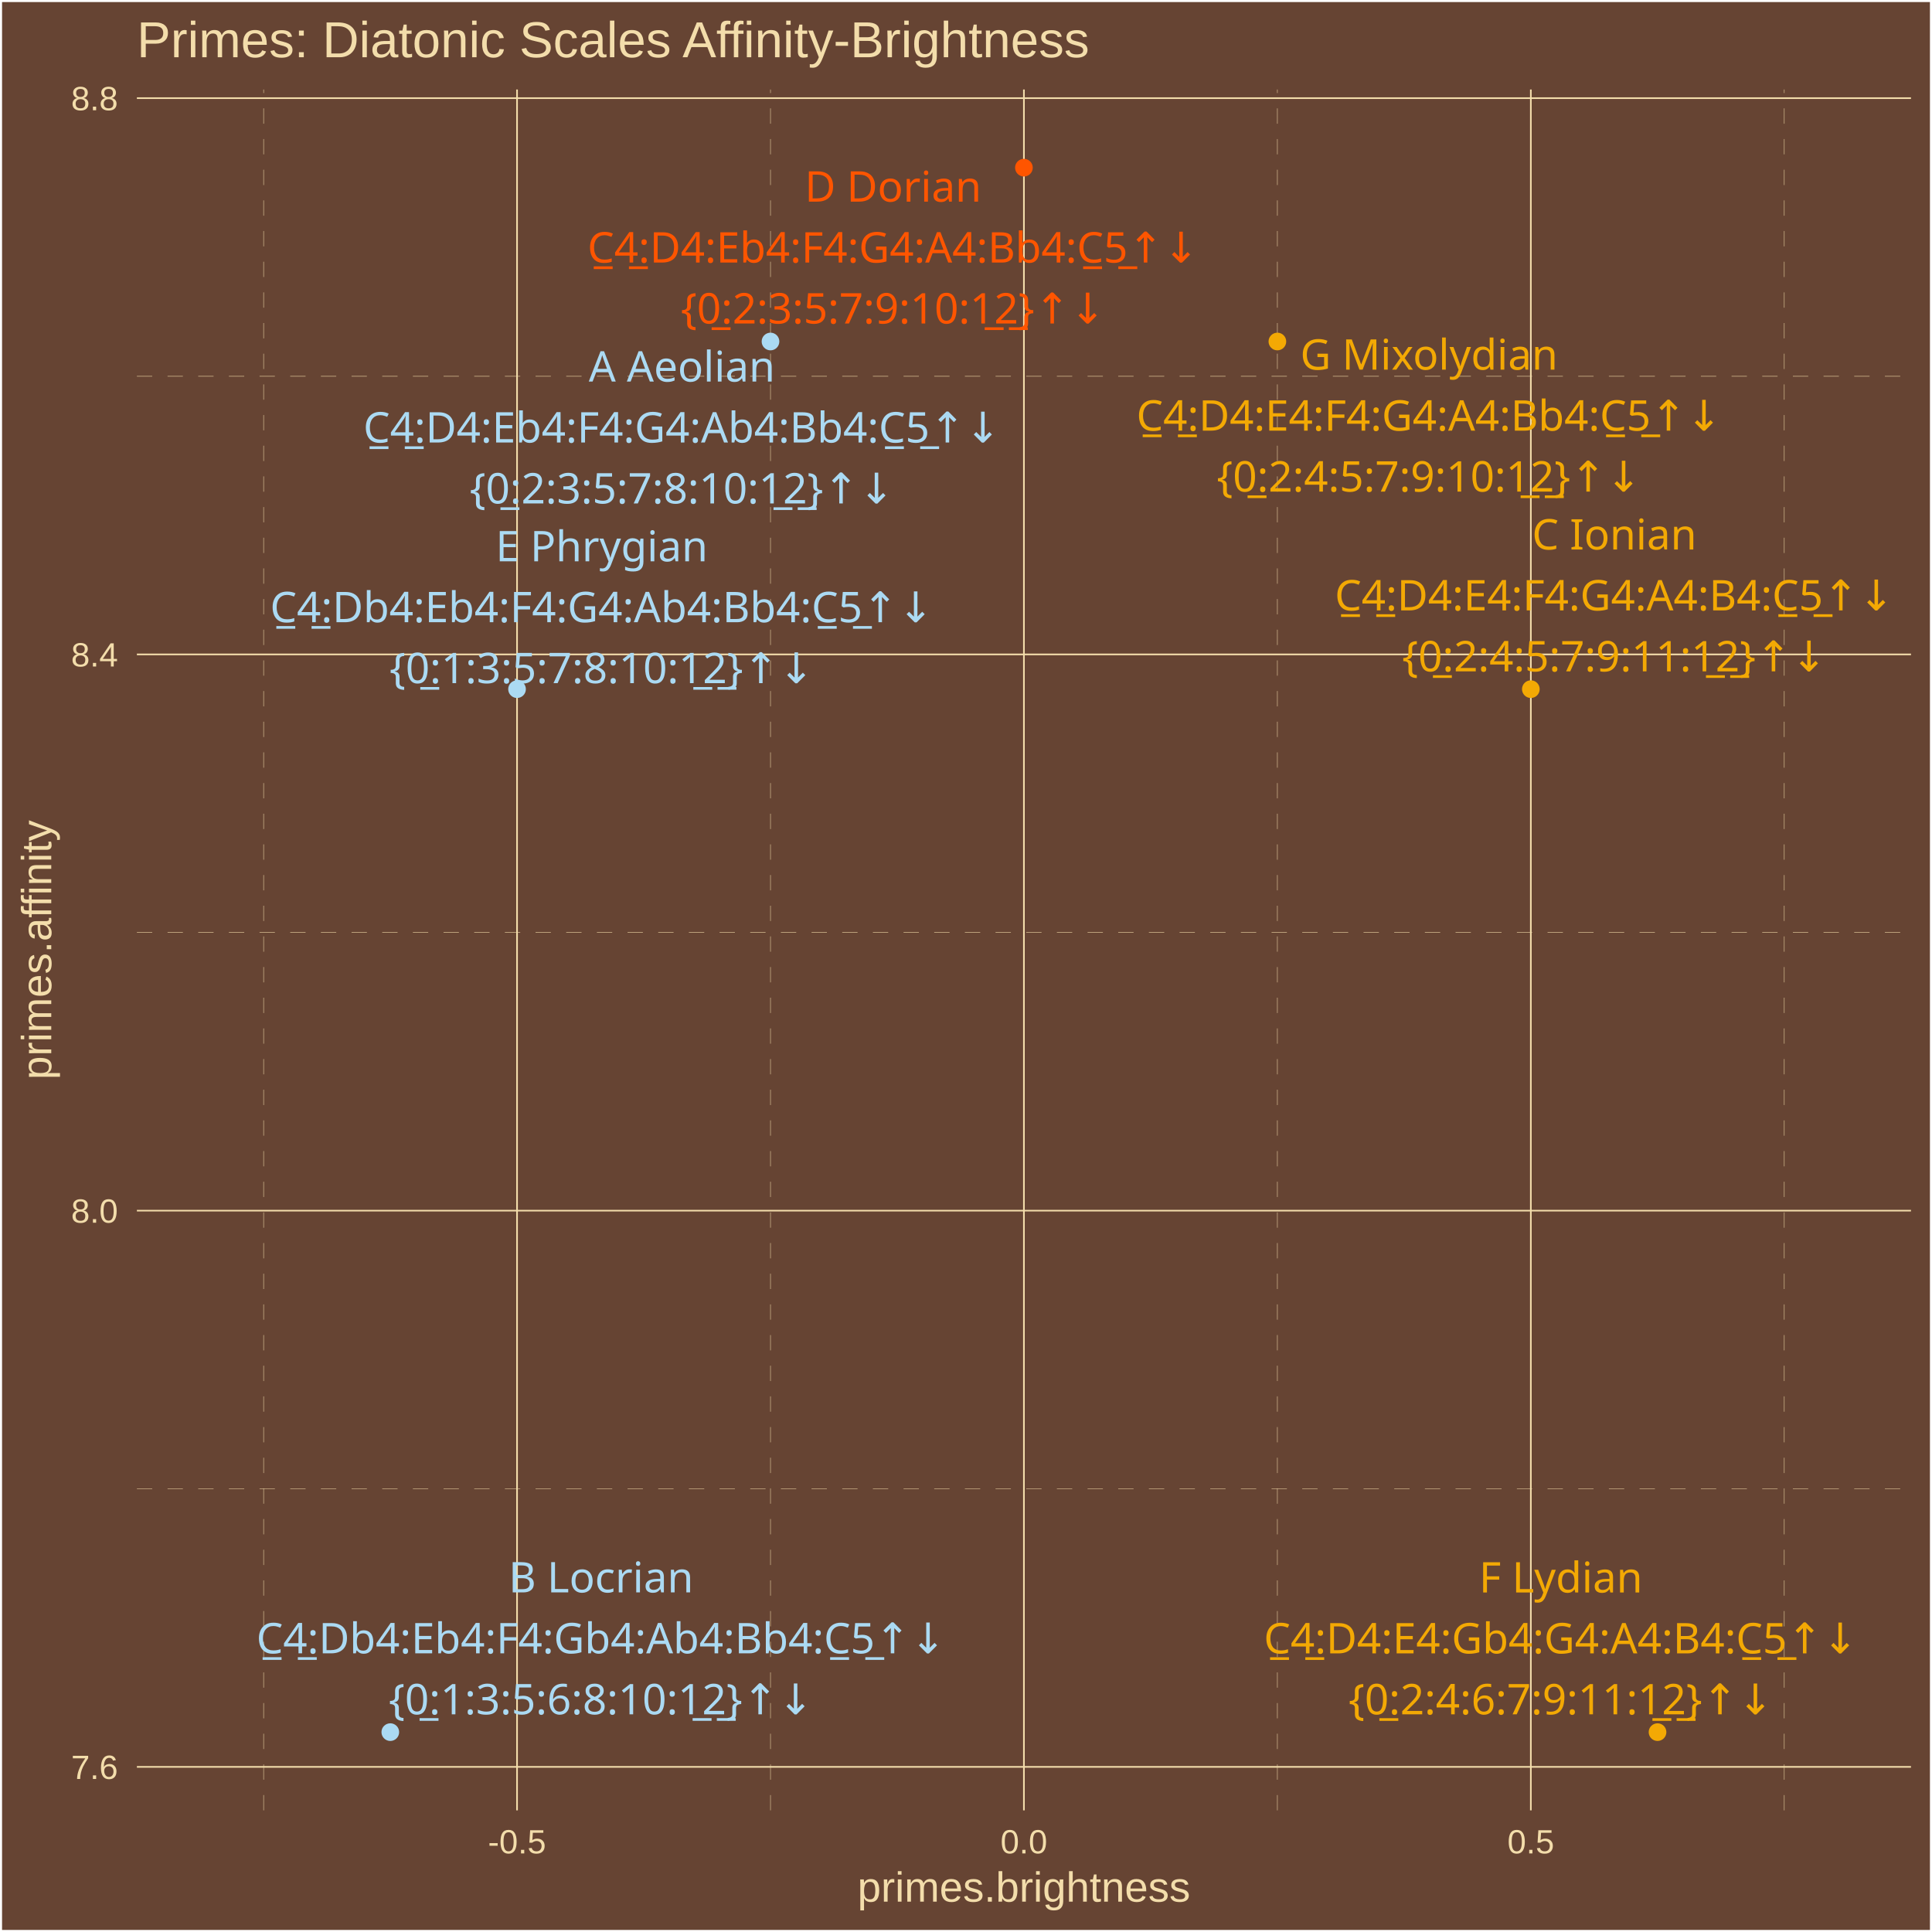
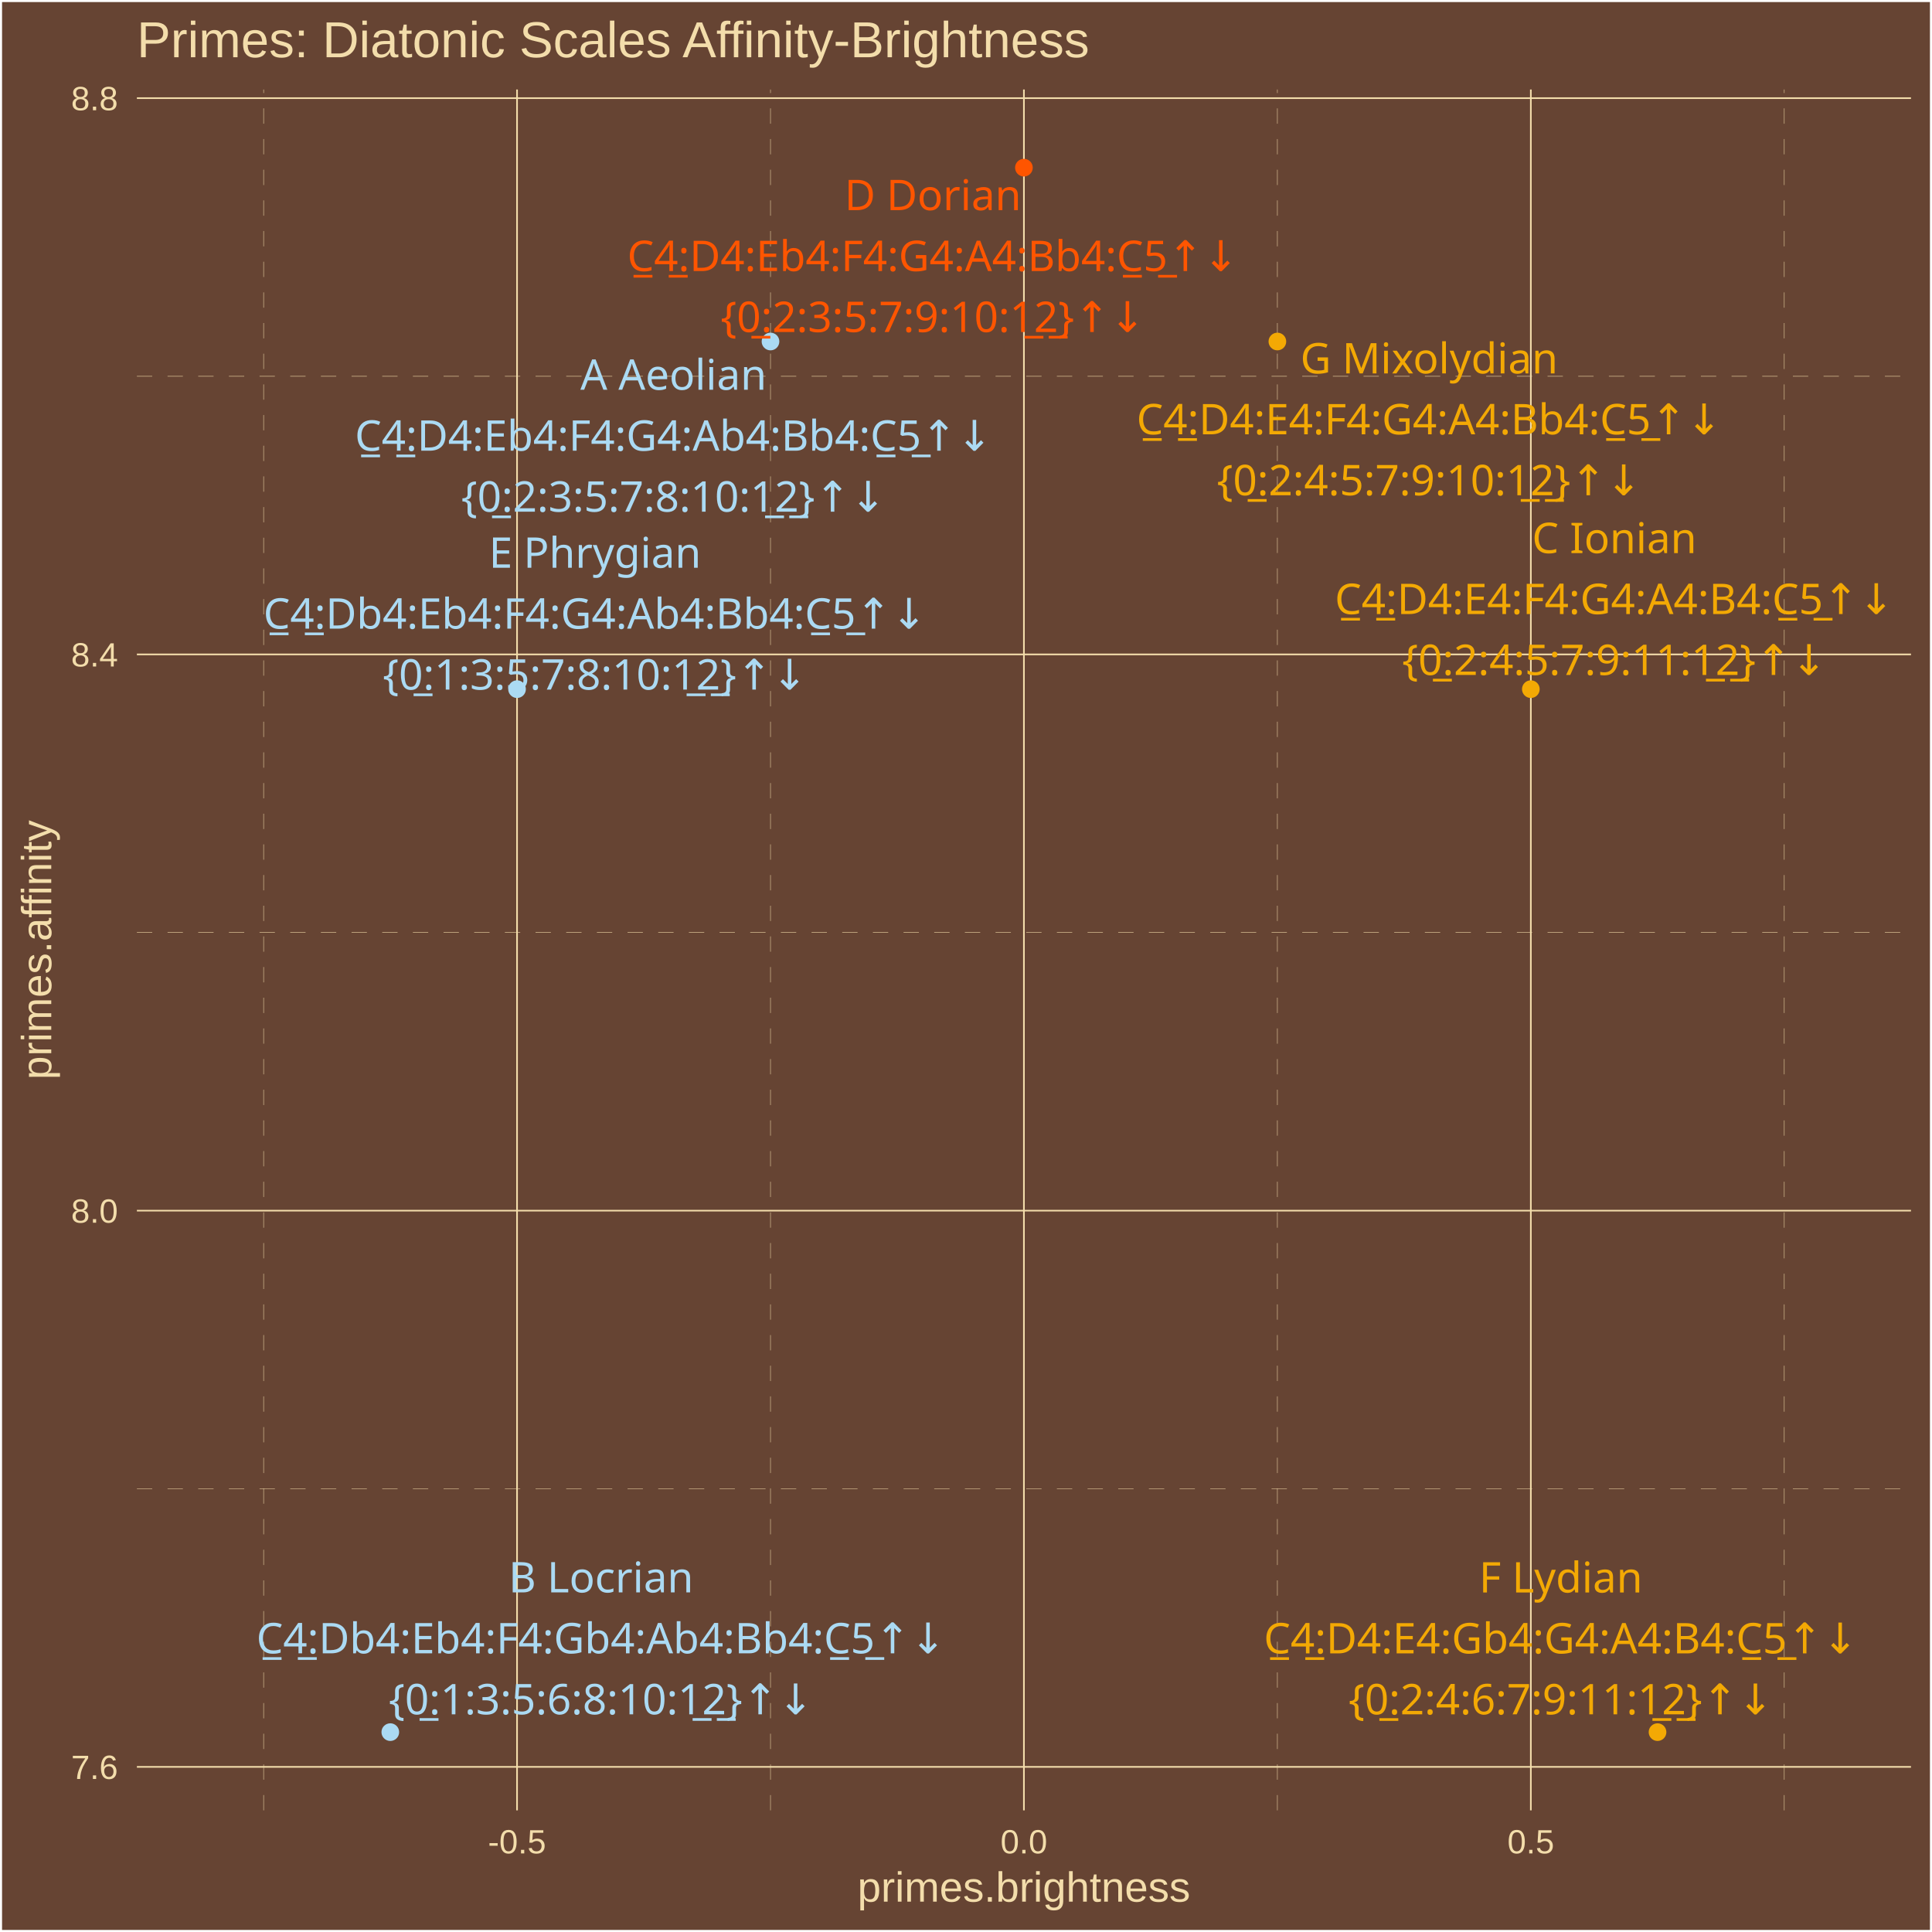
<svg xmlns="http://www.w3.org/2000/svg" class="svglite" width="504.00pt" height="504.00pt" viewBox="0 0 504.00 504.00">
  <defs>
    <style type="text/css">
    .svglite line, .svglite polyline, .svglite polygon, .svglite path, .svglite rect, .svglite circle {
      fill: none;
      stroke: #000000;
      stroke-linecap: round;
      stroke-linejoin: round;
      stroke-miterlimit: 10.00;
    }
    .svglite text {
      white-space: pre;
    }
  </style>
  </defs>
  <rect width="100%" height="100%" style="stroke: none; fill: #664433;" />
  <defs>
    <clipPath id="cpMC4wMHw1MDQuMDB8MC4wMHw1MDQuMDA=">
      <rect x="0.00" y="0.00" width="504.00" height="504.00" />
    </clipPath>
  </defs>
  <g clip-path="url(#cpMC4wMHw1MDQuMDB8MC4wMHw1MDQuMDA=)">
    <rect x="0.00" y="-0" width="504.00" height="504.00" style="stroke-width: 1.07; stroke: #FFFFFF; fill: #664433;" />
  </g>
  <defs>
    <clipPath id="cpMzUuNzF8NDk4LjUyfDIzLjM0fDQ3Mi4yNw==">
      <rect x="35.71" y="23.34" width="462.81" height="448.93" />
    </clipPath>
  </defs>
  <g clip-path="url(#cpMzUuNzF8NDk4LjUyfDIzLjM0fDQ3Mi4yNw==)">
    <rect x="35.71" y="23.34" width="462.81" height="448.93" style="stroke-width: 1.07; stroke: none; fill: #664433;" />
    <polyline points="35.71,388.38 498.52,388.38 " style="stroke-width: 0.11; stroke: #F3DDAB; stroke-dasharray: 4.00,4.00; stroke-linecap: butt;" />
    <polyline points="35.71,243.27 498.52,243.27 " style="stroke-width: 0.11; stroke: #F3DDAB; stroke-dasharray: 4.00,4.00; stroke-linecap: butt;" />
    <polyline points="35.71,98.16 498.52,98.16 " style="stroke-width: 0.11; stroke: #F3DDAB; stroke-dasharray: 4.00,4.00; stroke-linecap: butt;" />
    <polyline points="68.77,472.27 68.77,23.34 " style="stroke-width: 0.11; stroke: #F3DDAB; stroke-dasharray: 4.00,4.00; stroke-linecap: butt;" />
    <polyline points="201.00,472.27 201.00,23.34 " style="stroke-width: 0.11; stroke: #F3DDAB; stroke-dasharray: 4.00,4.00; stroke-linecap: butt;" />
    <polyline points="333.23,472.27 333.23,23.34 " style="stroke-width: 0.11; stroke: #F3DDAB; stroke-dasharray: 4.00,4.00; stroke-linecap: butt;" />
    <polyline points="465.46,472.27 465.46,23.34 " style="stroke-width: 0.11; stroke: #F3DDAB; stroke-dasharray: 4.00,4.00; stroke-linecap: butt;" />
    <polyline points="35.71,460.93 498.52,460.93 " style="stroke-width: 0.43; stroke: #F3DDAB; stroke-linecap: butt;" />
    <polyline points="35.71,315.82 498.52,315.82 " style="stroke-width: 0.43; stroke: #F3DDAB; stroke-linecap: butt;" />
    <polyline points="35.71,170.71 498.52,170.71 " style="stroke-width: 0.43; stroke: #F3DDAB; stroke-linecap: butt;" />
    <polyline points="35.71,25.60 498.52,25.60 " style="stroke-width: 0.43; stroke: #F3DDAB; stroke-linecap: butt;" />
    <polyline points="134.88,472.27 134.88,23.34 " style="stroke-width: 0.43; stroke: #F3DDAB; stroke-linecap: butt;" />
    <polyline points="267.11,472.27 267.11,23.34 " style="stroke-width: 0.43; stroke: #F3DDAB; stroke-linecap: butt;" />
    <polyline points="399.35,472.27 399.35,23.34 " style="stroke-width: 0.43; stroke: #F3DDAB; stroke-linecap: butt;" />
    <circle cx="101.82" cy="451.86" r="1.95" style="stroke-width: 0.71; stroke: #ABDAF3; fill: #ABDAF3;" />
    <circle cx="134.88" cy="179.78" r="1.95" style="stroke-width: 0.71; stroke: #ABDAF3; fill: #ABDAF3;" />
    <circle cx="201.00" cy="89.09" r="1.95" style="stroke-width: 0.71; stroke: #ABDAF3; fill: #ABDAF3;" />
    <circle cx="267.11" cy="43.74" r="1.95" style="stroke-width: 0.71; stroke: #FF5500; fill: #FF5500;" />
    <circle cx="333.23" cy="89.09" r="1.95" style="stroke-width: 0.71; stroke: #F3A904; fill: #F3A904;" />
    <circle cx="399.35" cy="179.78" r="1.95" style="stroke-width: 0.71; stroke: #F3A904; fill: #F3A904;" />
    <circle cx="432.40" cy="451.86" r="1.95" style="stroke-width: 0.71; stroke: #F3A904; fill: #F3A904;" />
    <text x="156.79" y="415.41" text-anchor="middle" style="font-size: 11.04px;fill: #ABDAF3; font-family: &quot;Arial Unicode MS&quot;;" textLength="46.60px" lengthAdjust="spacingAndGlyphs">B Locrian</text>
    <text x="156.79" y="431.31" text-anchor="middle" style="font-size: 11.04px;fill: #ABDAF3; font-family: &quot;Arial Unicode MS&quot;;" textLength="178.23px" lengthAdjust="spacingAndGlyphs">C̲4̲:Db4:Eb4:F4:Gb4:Ab4:Bb4:C̲5̲↑↓</text>
    <text x="156.79" y="447.21" text-anchor="middle" style="font-size: 11.04px;fill: #ABDAF3; font-family: &quot;Arial Unicode MS&quot;;" textLength="105.91px" lengthAdjust="spacingAndGlyphs">{0̲:1:3:5:6:8:10:1̲2̲}↑↓</text>
-     <text x="156.97" y="146.43" text-anchor="middle" style="font-size: 11.04px;fill: #ABDAF3; font-family: &quot;Arial Unicode MS&quot;;" textLength="53.96px" lengthAdjust="spacingAndGlyphs">E Phrygian</text>
-     <text x="156.97" y="162.32" text-anchor="middle" style="font-size: 11.04px;fill: #ABDAF3; font-family: &quot;Arial Unicode MS&quot;;" textLength="172.09px" lengthAdjust="spacingAndGlyphs">C̲4̲:Db4:Eb4:F4:G4:Ab4:Bb4:C̲5̲↑↓</text>
-     <text x="156.97" y="178.22" text-anchor="middle" style="font-size: 11.04px;fill: #ABDAF3; font-family: &quot;Arial Unicode MS&quot;;" textLength="105.91px" lengthAdjust="spacingAndGlyphs">{0̲:1:3:5:7:8:10:1̲2̲}↑↓</text>
-     <text x="177.89" y="99.54" text-anchor="middle" style="font-size: 11.04px;fill: #ABDAF3; font-family: &quot;Arial Unicode MS&quot;;" textLength="47.22px" lengthAdjust="spacingAndGlyphs">A Aeolian</text>
-     <text x="177.89" y="115.44" text-anchor="middle" style="font-size: 11.04px;fill: #ABDAF3; font-family: &quot;Arial Unicode MS&quot;;" textLength="165.96px" lengthAdjust="spacingAndGlyphs">C̲4̲:D4:Eb4:F4:G4:Ab4:Bb4:C̲5̲↑↓</text>
-     <text x="177.89" y="131.34" text-anchor="middle" style="font-size: 11.04px;fill: #ABDAF3; font-family: &quot;Arial Unicode MS&quot;;" textLength="105.91px" lengthAdjust="spacingAndGlyphs">{0̲:2:3:5:7:8:10:1̲2̲}↑↓</text>
-     <text x="232.98" y="52.60" text-anchor="middle" style="font-size: 11.04px;fill: #FF5500; font-family: &quot;Arial Unicode MS&quot;;" textLength="43.52px" lengthAdjust="spacingAndGlyphs">D Dorian</text>
-     <text x="232.98" y="68.49" text-anchor="middle" style="font-size: 11.04px;fill: #FF5500; font-family: &quot;Arial Unicode MS&quot;;" textLength="159.83px" lengthAdjust="spacingAndGlyphs">C̲4̲:D4:Eb4:F4:G4:A4:Bb4:C̲5̲↑↓</text>
-     <text x="232.98" y="84.39" text-anchor="middle" style="font-size: 11.04px;fill: #FF5500; font-family: &quot;Arial Unicode MS&quot;;" textLength="105.91px" lengthAdjust="spacingAndGlyphs">{0̲:2:3:5:7:9:10:1̲2̲}↑↓</text>
-     <text x="372.79" y="96.44" text-anchor="middle" style="font-size: 11.04px;fill: #F3A904; font-family: &quot;Arial Unicode MS&quot;;" textLength="63.75px" lengthAdjust="spacingAndGlyphs">G Mixolydian</text>
-     <text x="372.79" y="112.34" text-anchor="middle" style="font-size: 11.04px;fill: #F3A904; font-family: &quot;Arial Unicode MS&quot;;" textLength="153.69px" lengthAdjust="spacingAndGlyphs">C̲4̲:D4:E4:F4:G4:A4:Bb4:C̲5̲↑↓</text>
-     <text x="372.79" y="128.24" text-anchor="middle" style="font-size: 11.04px;fill: #F3A904; font-family: &quot;Arial Unicode MS&quot;;" textLength="105.91px" lengthAdjust="spacingAndGlyphs">{0̲:2:4:5:7:9:10:1̲2̲}↑↓</text>
-     <text x="421.14" y="143.35" text-anchor="middle" style="font-size: 11.04px;fill: #F3A904; font-family: &quot;Arial Unicode MS&quot;;" textLength="41.08px" lengthAdjust="spacingAndGlyphs">C Ionian</text>
-     <text x="421.14" y="159.24" text-anchor="middle" style="font-size: 11.04px;fill: #F3A904; font-family: &quot;Arial Unicode MS&quot;;" textLength="147.56px" lengthAdjust="spacingAndGlyphs">C̲4̲:D4:E4:F4:G4:A4:B4:C̲5̲↑↓</text>
-     <text x="421.14" y="175.14" text-anchor="middle" style="font-size: 11.04px;fill: #F3A904; font-family: &quot;Arial Unicode MS&quot;;" textLength="105.91px" lengthAdjust="spacingAndGlyphs">{0̲:2:4:5:7:9:11:1̲2̲}↑↓</text>
+     <text x="155.22" y="148.11" text-anchor="middle" style="font-size: 11.04px;fill: #ABDAF3; font-family: &quot;Arial Unicode MS&quot;;" textLength="53.96px" lengthAdjust="spacingAndGlyphs">E Phrygian</text>
+     <text x="155.22" y="164.00" text-anchor="middle" style="font-size: 11.04px;fill: #ABDAF3; font-family: &quot;Arial Unicode MS&quot;;" textLength="172.09px" lengthAdjust="spacingAndGlyphs">C̲4̲:Db4:Eb4:F4:G4:Ab4:Bb4:C̲5̲↑↓</text>
+     <text x="155.22" y="179.90" text-anchor="middle" style="font-size: 11.04px;fill: #ABDAF3; font-family: &quot;Arial Unicode MS&quot;;" textLength="105.91px" lengthAdjust="spacingAndGlyphs">{0̲:1:3:5:7:8:10:1̲2̲}↑↓</text>
+     <text x="175.69" y="101.68" text-anchor="middle" style="font-size: 11.04px;fill: #ABDAF3; font-family: &quot;Arial Unicode MS&quot;;" textLength="47.22px" lengthAdjust="spacingAndGlyphs">A Aeolian</text>
+     <text x="175.69" y="117.58" text-anchor="middle" style="font-size: 11.04px;fill: #ABDAF3; font-family: &quot;Arial Unicode MS&quot;;" textLength="165.96px" lengthAdjust="spacingAndGlyphs">C̲4̲:D4:Eb4:F4:G4:Ab4:Bb4:C̲5̲↑↓</text>
+     <text x="175.69" y="133.48" text-anchor="middle" style="font-size: 11.04px;fill: #ABDAF3; font-family: &quot;Arial Unicode MS&quot;;" textLength="105.91px" lengthAdjust="spacingAndGlyphs">{0̲:2:3:5:7:8:10:1̲2̲}↑↓</text>
+     <text x="243.36" y="54.82" text-anchor="middle" style="font-size: 11.04px;fill: #FF5500; font-family: &quot;Arial Unicode MS&quot;;" textLength="43.52px" lengthAdjust="spacingAndGlyphs">D Dorian</text>
+     <text x="243.36" y="70.71" text-anchor="middle" style="font-size: 11.04px;fill: #FF5500; font-family: &quot;Arial Unicode MS&quot;;" textLength="159.83px" lengthAdjust="spacingAndGlyphs">C̲4̲:D4:Eb4:F4:G4:A4:Bb4:C̲5̲↑↓</text>
+     <text x="243.36" y="86.61" text-anchor="middle" style="font-size: 11.04px;fill: #FF5500; font-family: &quot;Arial Unicode MS&quot;;" textLength="105.91px" lengthAdjust="spacingAndGlyphs">{0̲:2:3:5:7:9:10:1̲2̲}↑↓</text>
+     <text x="372.82" y="97.41" text-anchor="middle" style="font-size: 11.04px;fill: #F3A904; font-family: &quot;Arial Unicode MS&quot;;" textLength="63.75px" lengthAdjust="spacingAndGlyphs">G Mixolydian</text>
+     <text x="372.82" y="113.30" text-anchor="middle" style="font-size: 11.04px;fill: #F3A904; font-family: &quot;Arial Unicode MS&quot;;" textLength="153.69px" lengthAdjust="spacingAndGlyphs">C̲4̲:D4:E4:F4:G4:A4:Bb4:C̲5̲↑↓</text>
+     <text x="372.82" y="129.20" text-anchor="middle" style="font-size: 11.04px;fill: #F3A904; font-family: &quot;Arial Unicode MS&quot;;" textLength="105.91px" lengthAdjust="spacingAndGlyphs">{0̲:2:4:5:7:9:10:1̲2̲}↑↓</text>
+     <text x="421.14" y="144.29" text-anchor="middle" style="font-size: 11.04px;fill: #F3A904; font-family: &quot;Arial Unicode MS&quot;;" textLength="41.08px" lengthAdjust="spacingAndGlyphs">C Ionian</text>
+     <text x="421.14" y="160.19" text-anchor="middle" style="font-size: 11.04px;fill: #F3A904; font-family: &quot;Arial Unicode MS&quot;;" textLength="147.56px" lengthAdjust="spacingAndGlyphs">C̲4̲:D4:E4:F4:G4:A4:B4:C̲5̲↑↓</text>
+     <text x="421.14" y="176.08" text-anchor="middle" style="font-size: 11.04px;fill: #F3A904; font-family: &quot;Arial Unicode MS&quot;;" textLength="105.91px" lengthAdjust="spacingAndGlyphs">{0̲:2:4:5:7:9:11:1̲2̲}↑↓</text>
    <text x="407.17" y="415.43" text-anchor="middle" style="font-size: 11.04px;fill: #F3A904; font-family: &quot;Arial Unicode MS&quot;;" textLength="42.31px" lengthAdjust="spacingAndGlyphs">F Lydian</text>
    <text x="407.17" y="431.32" text-anchor="middle" style="font-size: 11.04px;fill: #F3A904; font-family: &quot;Arial Unicode MS&quot;;" textLength="155.53px" lengthAdjust="spacingAndGlyphs">C̲4̲:D4:E4:Gb4:G4:A4:B4:C̲5̲↑↓</text>
    <text x="407.17" y="447.22" text-anchor="middle" style="font-size: 11.04px;fill: #F3A904; font-family: &quot;Arial Unicode MS&quot;;" textLength="105.91px" lengthAdjust="spacingAndGlyphs">{0̲:2:4:6:7:9:11:1̲2̲}↑↓</text>
  </g>
  <g clip-path="url(#cpMC4wMHw1MDQuMDB8MC4wMHw1MDQuMDA=)">
    <text x="30.78" y="464.08" text-anchor="end" style="font-size: 8.80px;fill: #F3DDAB; font-family: &quot;Arial&quot;;" textLength="12.23px" lengthAdjust="spacingAndGlyphs">7.6</text>
    <text x="30.78" y="318.97" text-anchor="end" style="font-size: 8.80px;fill: #F3DDAB; font-family: &quot;Arial&quot;;" textLength="12.23px" lengthAdjust="spacingAndGlyphs">8.0</text>
    <text x="30.78" y="173.87" text-anchor="end" style="font-size: 8.80px;fill: #F3DDAB; font-family: &quot;Arial&quot;;" textLength="12.23px" lengthAdjust="spacingAndGlyphs">8.4</text>
    <text x="30.78" y="28.76" text-anchor="end" style="font-size: 8.80px;fill: #F3DDAB; font-family: &quot;Arial&quot;;" textLength="12.23px" lengthAdjust="spacingAndGlyphs">8.8</text>
    <text x="134.88" y="483.50" text-anchor="middle" style="font-size: 8.80px;fill: #F3DDAB; font-family: &quot;Arial&quot;;" textLength="15.16px" lengthAdjust="spacingAndGlyphs">-0.5</text>
    <text x="267.11" y="483.50" text-anchor="middle" style="font-size: 8.80px;fill: #F3DDAB; font-family: &quot;Arial&quot;;" textLength="12.23px" lengthAdjust="spacingAndGlyphs">0.0</text>
    <text x="399.35" y="483.50" text-anchor="middle" style="font-size: 8.80px;fill: #F3DDAB; font-family: &quot;Arial&quot;;" textLength="12.23px" lengthAdjust="spacingAndGlyphs">0.5</text>
    <text x="267.11" y="496.09" text-anchor="middle" style="font-size: 11.00px;fill: #F3DDAB; font-family: &quot;Arial&quot;;" textLength="86.82px" lengthAdjust="spacingAndGlyphs">primes.brightness</text>
    <text transform="translate(13.37,247.80) rotate(-90)" text-anchor="middle" style="font-size: 11.00px;fill: #F3DDAB; font-family: &quot;Arial&quot;;" textLength="67.85px" lengthAdjust="spacingAndGlyphs">primes.affinity</text>
    <text x="35.71" y="14.94" style="font-size: 13.20px;fill: #F3DDAB; font-family: &quot;Arial&quot;;" textLength="249.25px" lengthAdjust="spacingAndGlyphs">Primes: Diatonic Scales Affinity-Brightness</text>
  </g>
</svg>
